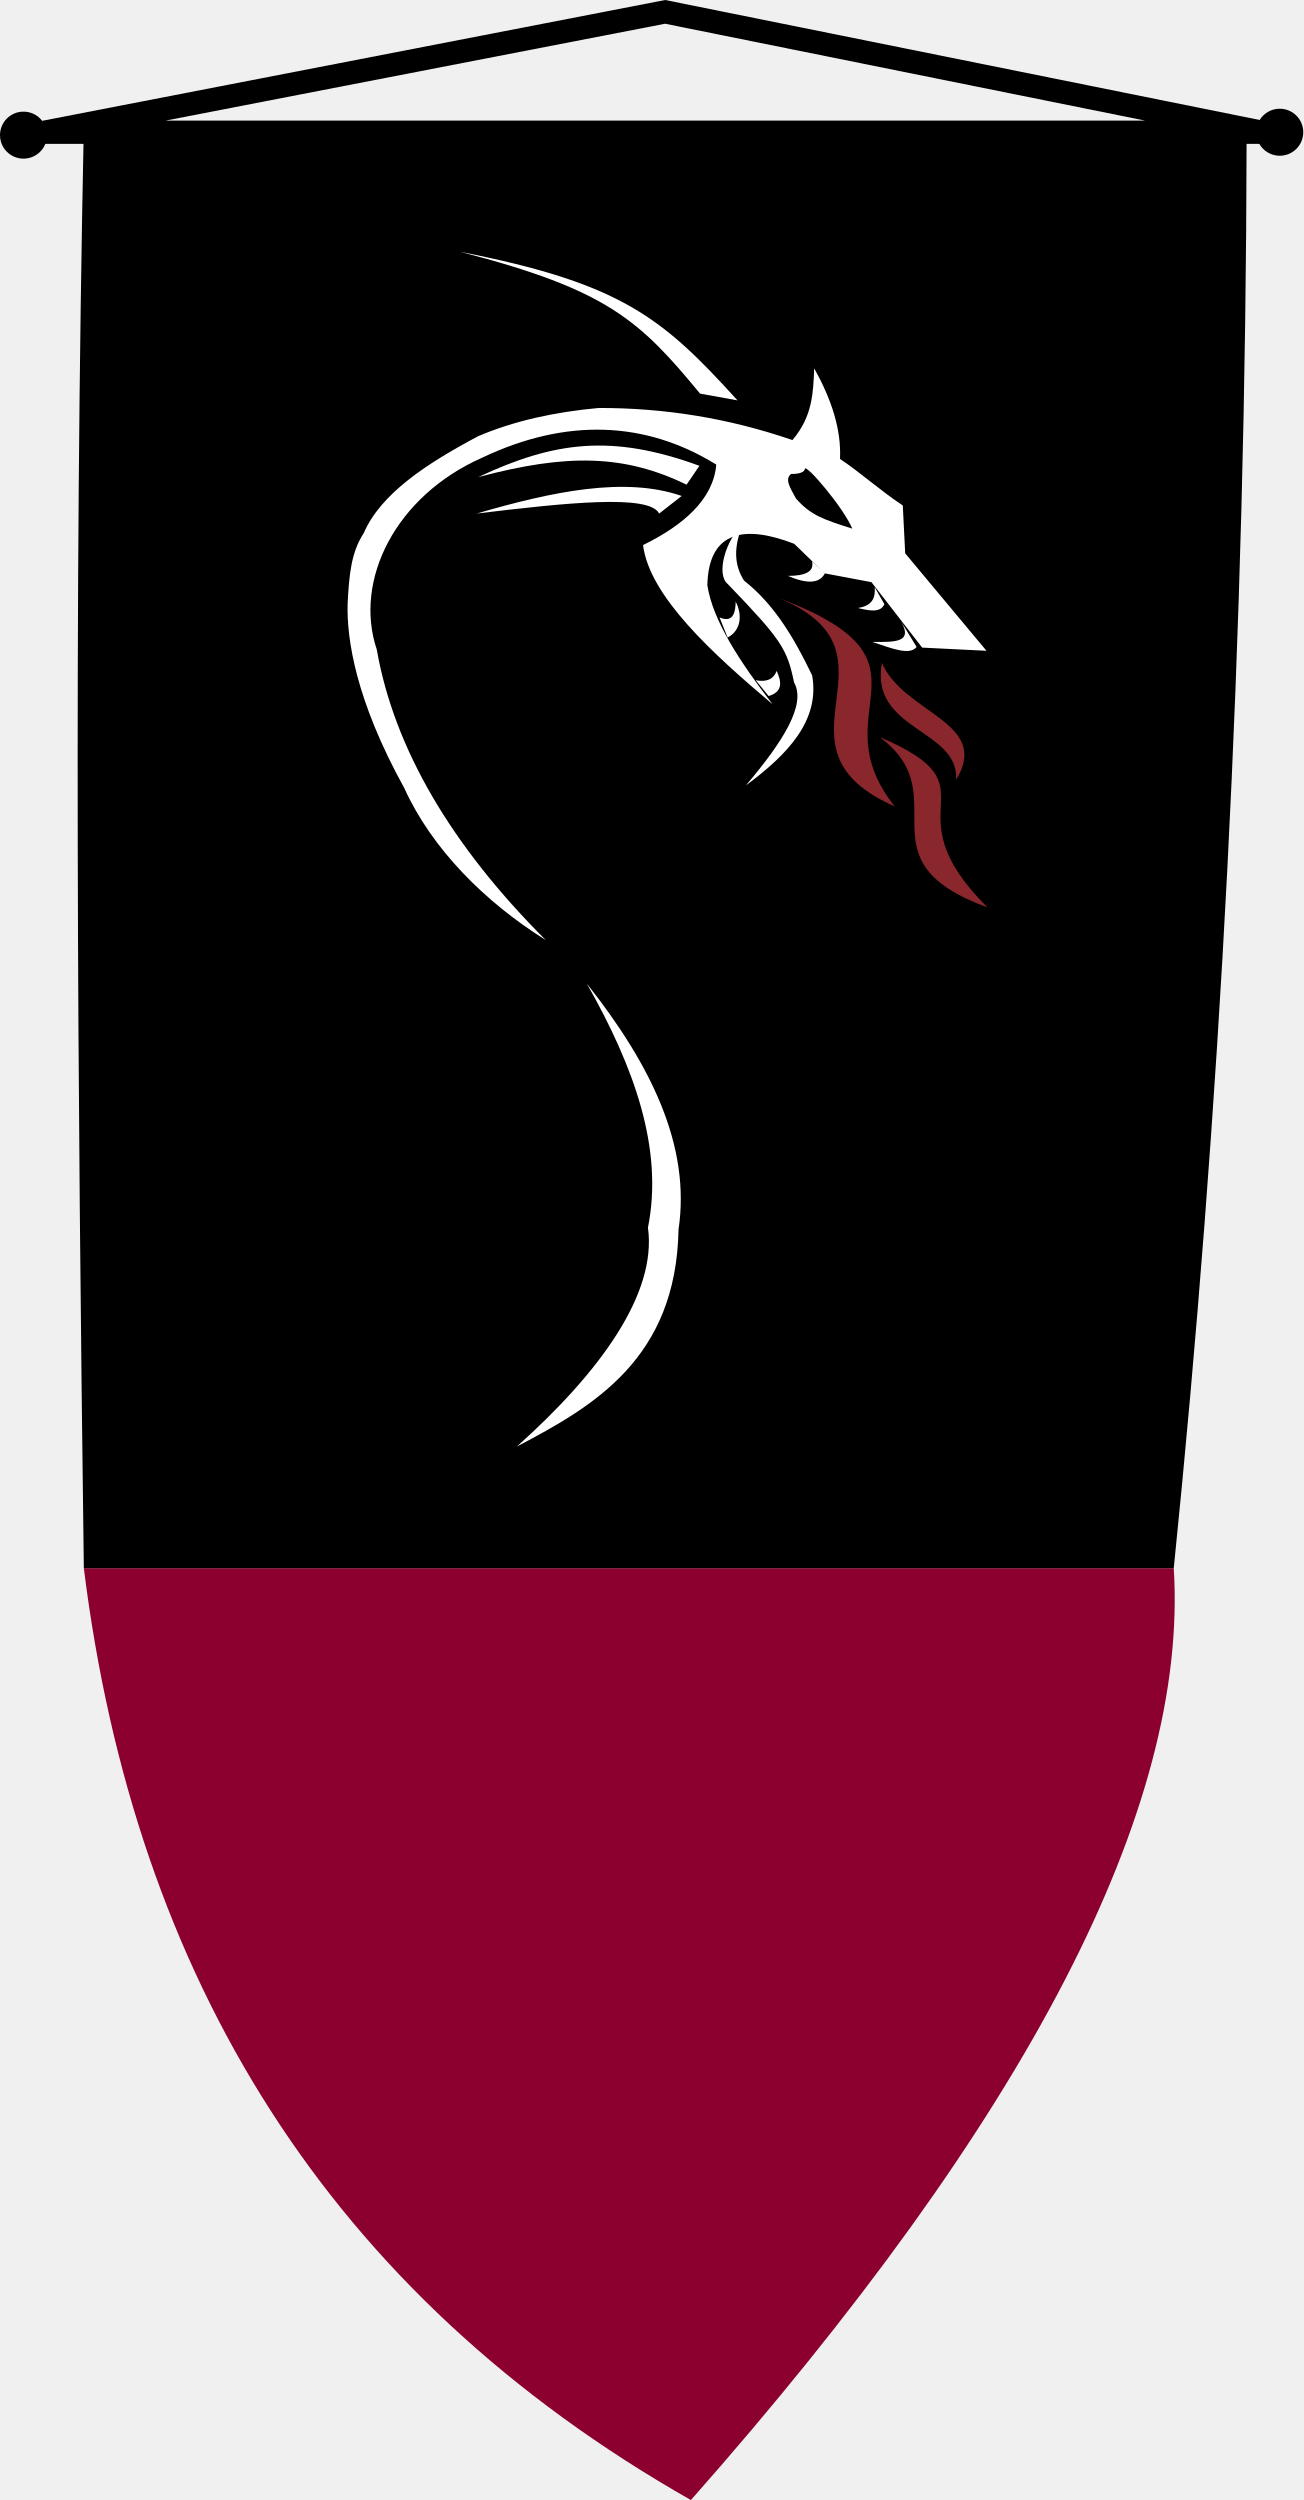
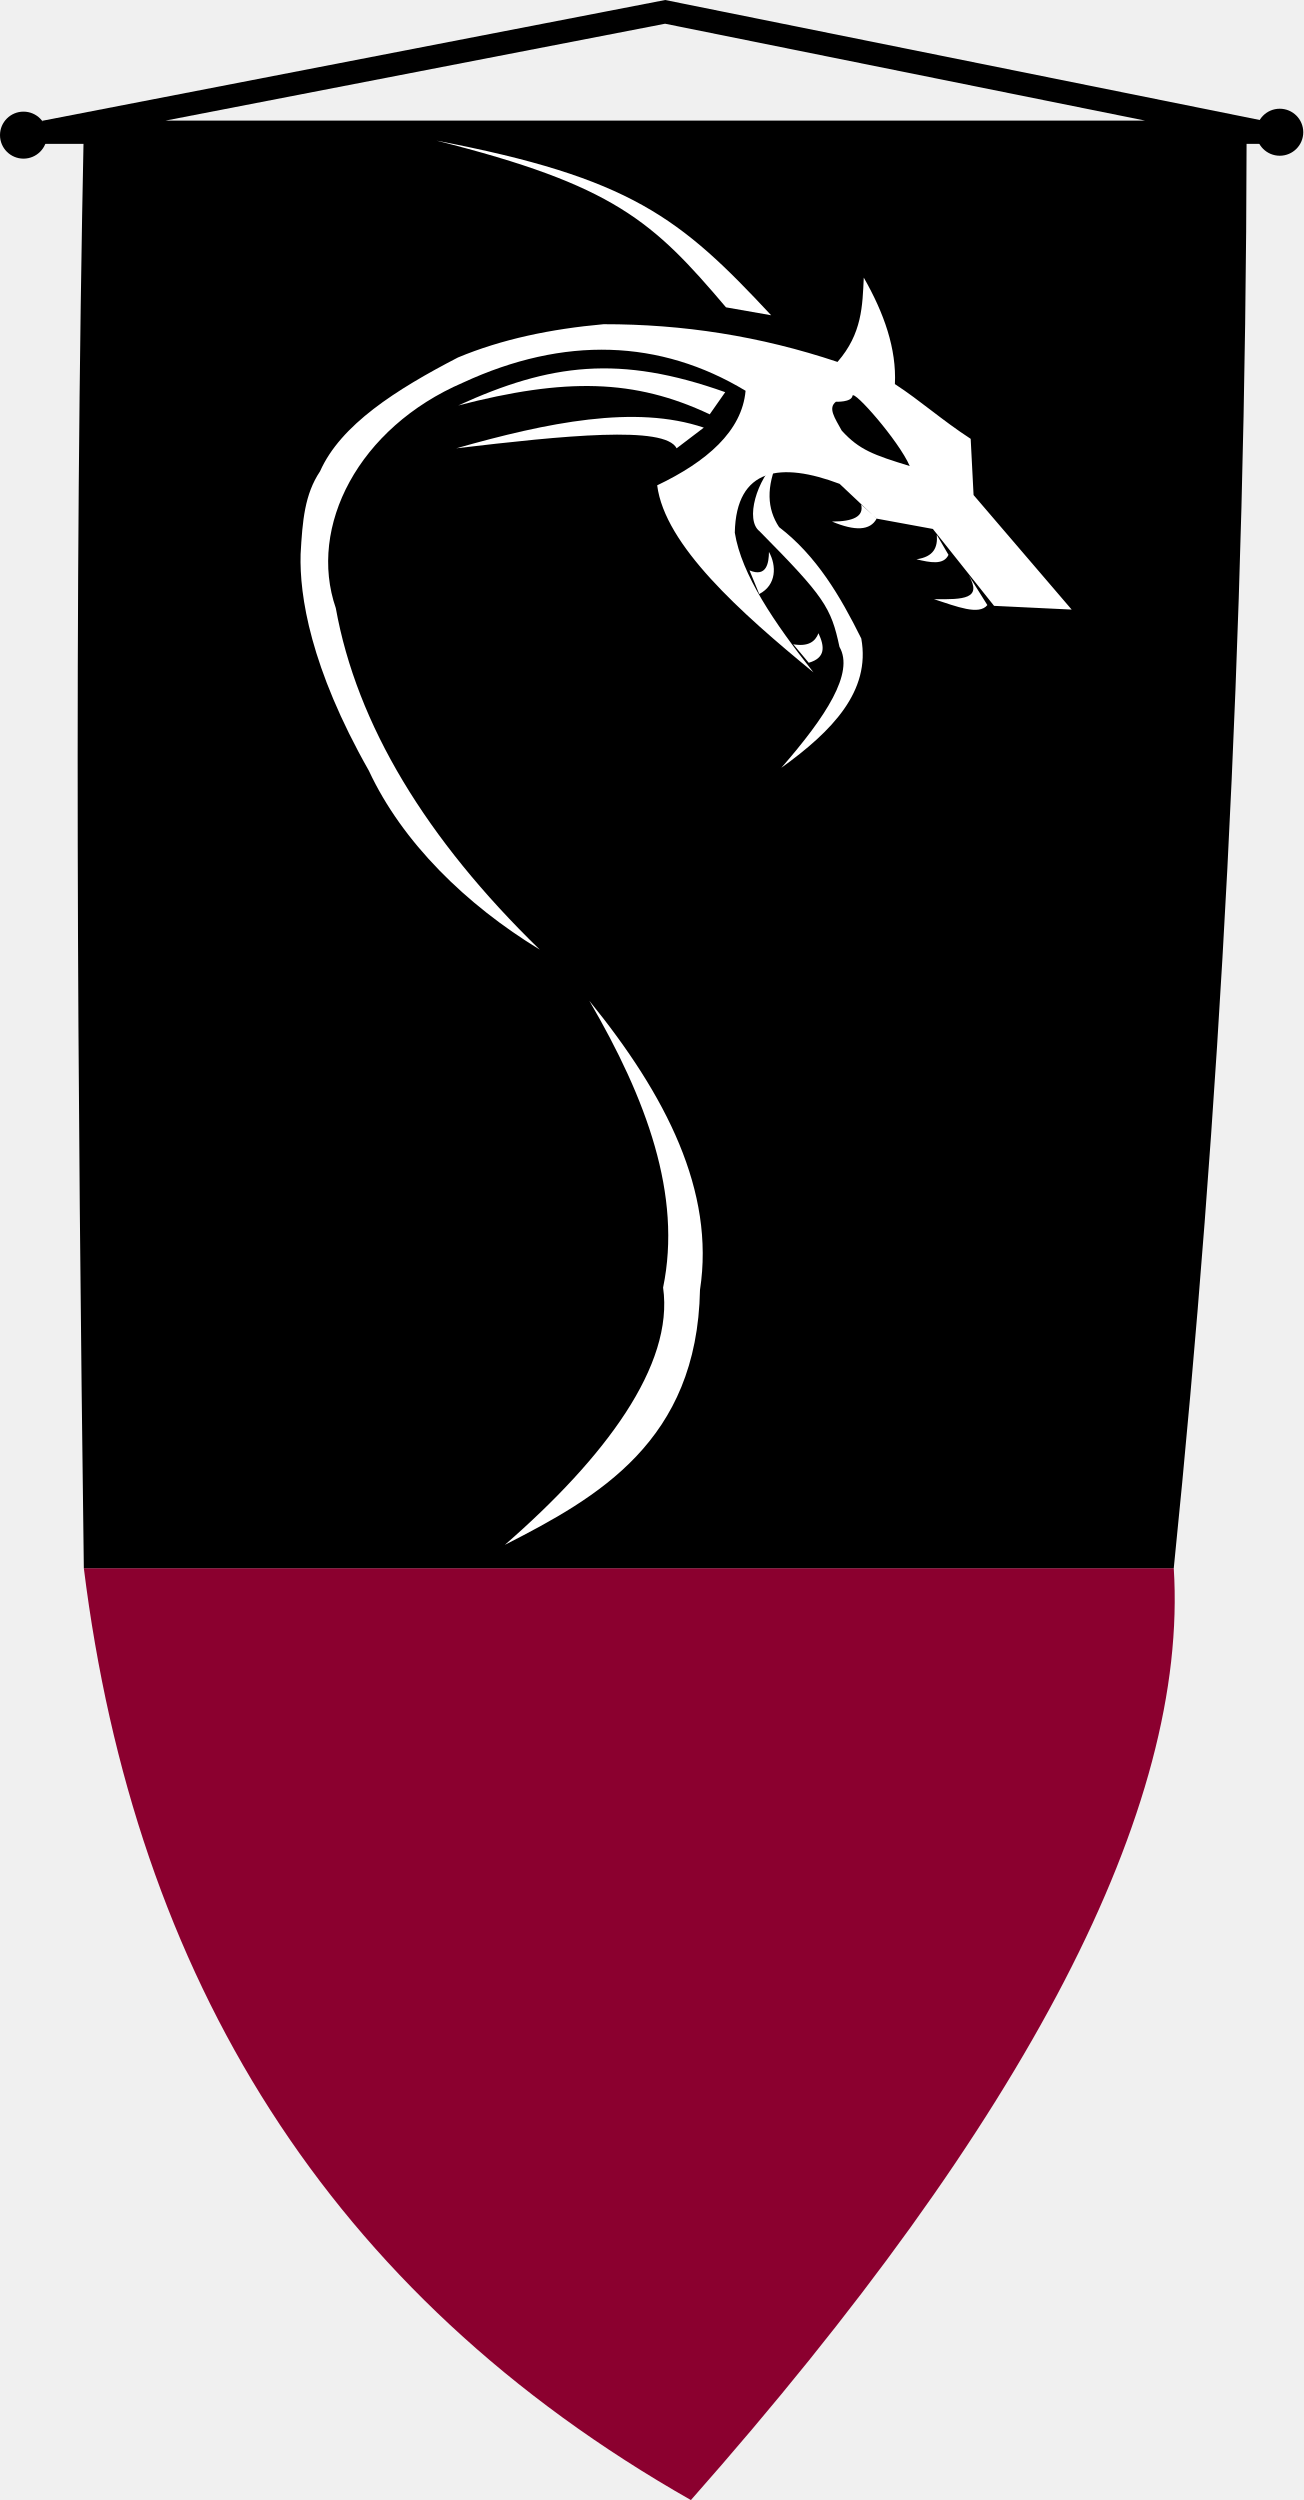
- <svg xmlns="http://www.w3.org/2000/svg" id="Layer_2" data-name="Layer 2" viewBox="0 0 224.02 429.73" version="1.1">
-   <defs id="defs31">
-     <style id="style29">.cls-1{fill:#8b002f;}.cls-2{fill:none;stroke:#000;stroke-width:4px;}</style>
-   </defs>
-   <path class="cls-1" d="M256,430.7c-62.42-35.48-95.6-89.91-104.35-160.18H339Q342.88,332.35,256,430.7Z" id="path33" transform="translate(-137.24 -0.96)" />
-   <path d="M351.48,22.7H151.65c-1.71,82.17-1.08,164.94,0,247.82H339c8-78.52,12.39-160.22,12.52-245.74" transform="translate(-137.24 -0.96)" id="path35" />
-   <polygon class="cls-2" points="219.98 22.73 7.63 22.73 114.33 2.04 216.85 22.73 219.98 22.73" id="polygon37" />
-   <circle cx="4.04" cy="23.23" r="4.04" id="circle39" />
-   <circle cx="219.98" cy="22.73" r="4.04" id="circle41" />
-   <g id="g372" transform="matrix(0.8980709,0,0,0.8693509,9.389086,20.34774)">
-     <g id="dragon-g1" style="fill:#ffffff;shape-rendering:geometricPrecision;text-rendering:geometricPrecision" transform="matrix(0.2082744,0,0,0.130814,42.35421,15.64881)">
-       <g id="dragon-g2" style="fill:#ffffff">
-         <path id="dragon-path1" d="M 433.5,306.6 C 364.2,181 326.7,129.8 178.6,82 313.9,139.3 343.5,185.6 399.1,296.4 Z" transform="translate(-9.308435)" fill="#050505" stroke="none" stroke-width="1" style="fill:#ffffff" />
+ <svg xmlns="http://www.w3.org/2000/svg" id="esh2jxi1yqzj1" viewBox="0 0 224.02 429.73" shape-rendering="geometricPrecision" text-rendering="geometricPrecision">
+   <style>#esh2jxi1yqzj19 {animation: esh2jxi1yqzj19_c_o 3000ms linear infinite normal forwards}@keyframes esh2jxi1yqzj19_c_o { 0% {opacity: 0} 10% {opacity: 0.5} 20% {opacity: 1} 50% {opacity: 0} 60% {opacity: 0.5} 70% {opacity: 1} 100% {opacity: 0} }#esh2jxi1yqzj20 {animation: esh2jxi1yqzj20_c_o 3000ms linear infinite normal forwards}@keyframes esh2jxi1yqzj20_c_o { 0% {opacity: 0} 20% {opacity: 0.5} 30% {opacity: 1} 50% {opacity: 0} 70% {opacity: 0.5} 80% {opacity: 1} 100% {opacity: 0} }#esh2jxi1yqzj21 {animation: esh2jxi1yqzj21_c_o 3000ms linear infinite normal forwards}@keyframes esh2jxi1yqzj21_c_o { 0% {opacity: 0} 30% {opacity: 0.5} 40% {opacity: 1} 50% {opacity: 0} 83.333% {opacity: 0.5} 90% {opacity: 1} 100% {opacity: 0} }</style>
+   <path id="esh2jxi1yqzj2" d="M256,430.7C193.58,395.22,160.4,340.79,151.65,270.52L339,270.52Q342.88,332.35,256,430.7Z" transform="matrix(1 0 0 1 -137.24 -0.96)" fill="rgb(139,0,47)" stroke="none" stroke-width="1" />
+   <path id="esh2jxi1yqzj3" d="M351.48,22.7L151.65,22.7C149.94,104.87,150.57,187.64,151.65,270.52L339,270.52C347,192,351.39,110.3,351.52,24.78" transform="matrix(1 0 0 1 -137.24 -0.96)" fill="rgb(0,0,0)" stroke="none" stroke-width="1" />
+   <polygon id="esh2jxi1yqzj4" points="219.98,22.73 7.63,22.73 114.33,2.04 216.85,22.73 219.98,22.73" fill="none" stroke="rgb(0,0,0)" stroke-width="4" />
+   <circle id="esh2jxi1yqzj5" r="4.04" transform="matrix(1 0 0 1 4.04 23.23)" fill="rgb(0,0,0)" stroke="none" stroke-width="1" />
+   <circle id="esh2jxi1yqzj6" r="4.04" transform="matrix(1 0 0 1 219.98 22.73)" fill="rgb(0,0,0)" stroke="none" stroke-width="1" />
+   <g id="esh2jxi1yqzj7" transform="matrix(0.225757 0 0 0.133662 36.794 13.2107)">
+     <g id="esh2jxi1yqzj8">
+       <path id="esh2jxi1yqzj9" d="M433.5,306.6C364.2,181,326.7,129.8,178.6,82C313.9,139.3,343.5,185.6,399.1,296.4Z" transform="matrix(1 0 0 1 -9.30844 0)" fill="rgb(255,255,255)" stroke="none" stroke-width="1" />
+     </g>
+   </g>
+   <g id="esh2jxi1yqzj10" transform="matrix(0.225757 0 0 0.133662 36.794 13.2107)">
+     <g id="esh2jxi1yqzj11">
+       <g id="esh2jxi1yqzj12">
+         <path id="esh2jxi1yqzj13" d="M389.2,405.5L377.4,434C320.2,388.4,267.6,386.8,185.9,422.6C256,368.5,308.8,357.2,389.2,405.5Z" fill="rgb(255,255,255)" stroke="none" stroke-width="1" />
+         <path id="esh2jxi1yqzj14" d="M372.9,451.1L352.2,477.7C343.4,448.1,266.5,461.3,184.4,477.7C254,444.4,320.7,421.3,372.9,451.1Z" fill="rgb(255,255,255)" stroke="none" stroke-width="1" />
+         <path id="esh2jxi1yqzj15" d="M429.6,492.1C420.3,527.7,421,555.3,430.2,579C458.7,615.9,476.7,667.5,492.8,722.3C500.1,789.9,470.8,841.3,431.9,888.6C466,822.6,487.6,766.4,476.2,733.1C469.8,682.2,464.7,668.7,415.3,584.3C404.3,569.8,412.9,518.2,429.6,492.1Z" fill="rgb(255,255,255)" stroke="none" stroke-width="1" />
+         <path id="esh2jxi1yqzj16" d="M248,1122.4C161.4,980.2,108.6,832.8,92.7,683.2C71.3,578.6,109.9,451.1,189.6,393.2C266.6,333,339.7,337.5,404.7,403.7C402,455.7,375,495,337.4,525.3C343.2,602.3,400.8,688.8,456.4,765.9C426.4,701.8,401.6,639.9,396.5,586.2C397.5,502.2,431.9,495.1,476.3,523.4L504.4,568.1L547.3,581.4L593.9,680.3L653,685.1L578.3,537.8L576.1,465.5C553.9,441.1,538.2,416.9,518.4,395.1C519.7,349.7,510.2,304,494.7,258.2C493.7,294.1,493.5,330.2,474.7,366.6C415.5,333.2,357,318,296.6,318.1C256.4,324.2,219,337.4,185.7,360.9C138.5,402.2,96.4,447.5,80.7,507.3C69,536.8,67.3,570.7,65.9,613.8C65,667,73.2,759.3,117.9,892.4C143.3,984.5,192,1064.8,248,1122.4ZM477.9,454.9C472.5,438.3,467.3,425.9,473.5,417.8C473.5,417.8,485.3,418.7,486.1,410.2C486.8,401.6,521.3,467.9,529.7,500.5C502.3,486.3,491.2,479.7,477.9,454.9ZM460.2,715.5C464.9,732.5,465.8,747.2,452.8,753.5L441,729.7C452.2,733,457.7,726.6,460.2,715.5ZM407.7,634.7C421,644.1,422.4,624.3,422.5,610.9C428.3,628.5,428.4,653.5,415.1,665.1ZM504.5,568.1C499.6,583.7,488,584.3,470.5,571.9C486.7,571.9,494.9,565.3,492.7,550ZM559.2,614.7C555.5,628.2,545.2,624.6,534.8,620.4C548,617.3,551.1,605,550.3,589ZM588.8,679.3C582.4,692.7,565.8,681.4,548.1,671.7C570.9,672.3,585,671.4,574.7,641.3Z" fill="rgb(255,255,255)" stroke="none" stroke-width="1" />
+         <path id="esh2jxi1yqzj17" d="M285.7,1188.1C344.3,1309.9,381.5,1433.2,370,1559.9C367.8,1754.8,292.3,1826.8,221.4,1887.9C297.9,1775.4,350.3,1656.8,341.9,1557C356.4,1438.3,329.3,1314.3,285.7,1188.1Z" fill="rgb(255,255,255)" stroke="none" stroke-width="1" />
      </g>
    </g>
-     <g id="dragon-g3" style="fill:#ffffff;shape-rendering:geometricPrecision;text-rendering:geometricPrecision" transform="matrix(0.2082744,0,0,0.130814,42.35421,15.64881)">
-       <g id="dragon-g4" style="fill:#ffffff">
-         <g id="dragon-g5" style="fill:#ffffff">
-           <path id="dragon-path2" d="M 389.2,405.5 377.4,434 C 320.2,388.4 267.6,386.8 185.9,422.6 256,368.5 308.8,357.2 389.2,405.5 Z" fill="#0b0909" stroke="none" stroke-width="1" style="fill:#ffffff" />
-           <path id="dragon-path3" d="m 372.9,451.1 -20.7,26.6 c -8.8,-29.6 -85.7,-16.4 -167.8,0 69.6,-33.3 136.3,-56.4 188.5,-26.6 z" fill="#0e0e0e" stroke="none" stroke-width="1" style="fill:#ffffff" />
-           <path id="dragon-path4" d="m 429.6,492.1 c -9.3,35.6 -8.6,63.2 0.6,86.9 28.5,36.9 46.5,88.5 62.6,143.3 7.3,67.6 -22,119 -60.9,166.3 34.1,-66 55.7,-122.2 44.3,-155.5 -6.4,-50.9 -11.5,-64.4 -60.9,-148.8 -11,-14.5 -2.4,-66.1 14.3,-92.2 z" fill="#191818" stroke="none" stroke-width="1" style="fill:#ffffff" />
-           <path id="dragon-path5" d="M 248,1122.4 C 161.4,980.2 108.6,832.8 92.7,683.2 c -21.4,-104.6 17.2,-232.1 96.9,-290 77,-60.2 150.1,-55.7 215.1,10.5 -2.7,52 -29.7,91.3 -67.3,121.6 5.8,77 63.4,163.5 119,240.6 -30,-64.1 -54.8,-126 -59.9,-179.7 1,-84 35.4,-91.1 79.8,-62.8 l 28.1,44.7 42.9,13.3 46.6,98.9 59.1,4.8 -74.7,-147.3 -2.2,-72.3 c -22.2,-24.4 -37.9,-48.6 -57.7,-70.4 1.3,-45.4 -8.2,-91.1 -23.7,-136.9 -1,35.9 -1.2,72 -20,108.4 C 415.5,333.2 357,318 296.6,318.1 256.4,324.2 219,337.4 185.7,360.9 138.5,402.2 96.4,447.5 80.7,507.3 69,536.8 67.3,570.7 65.9,613.8 c -0.9,53.2 7.3,145.5 52,278.6 25.4,92.1 74.1,172.4 130.1,230 z M 477.9,454.9 c -5.4,-16.6 -10.6,-29 -4.4,-37.1 0,0 11.8,0.9 12.6,-7.6 0.7,-8.6 35.2,57.7 43.6,90.3 -27.4,-14.2 -38.5,-20.8 -51.8,-45.6 z m -17.7,260.6 c 4.7,17 5.6,31.7 -7.4,38 L 441,729.7 c 11.2,3.3 16.7,-3.1 19.2,-14.2 z m -52.5,-80.8 c 13.3,9.4 14.7,-10.4 14.8,-23.8 5.8,17.6 5.9,42.6 -7.4,54.2 z m 96.8,-66.6 c -4.9,15.6 -16.5,16.2 -34,3.8 16.2,0 24.4,-6.6 22.2,-21.9 z m 54.7,46.6 c -3.7,13.5 -14,9.9 -24.4,5.7 13.2,-3.1 16.3,-15.4 15.5,-31.4 z m 29.6,64.6 c -6.4,13.4 -23,2.1 -40.7,-7.6 22.8,0.6 36.9,-0.3 26.6,-30.4 z" fill="#000000" stroke="none" stroke-width="1" style="fill:#ffffff" />
-           <path id="dragon-path6" d="m 285.7,1188.1 c 58.6,121.8 95.8,245.1 84.3,371.8 -2.2,194.9 -77.7,266.9 -148.6,328 76.5,-112.5 128.9,-231.1 120.5,-330.9 14.5,-118.7 -12.6,-242.7 -56.2,-368.9 z" fill="#0e0d0d" stroke="none" stroke-width="1" style="fill:#ffffff" />
-         </g>
-       </g>
-     </g>
-     <g id="dragon-g6" style="shape-rendering:geometricPrecision;text-rendering:geometricPrecision" transform="matrix(0.2082744,0,0,0.130814,42.35421,15.64881)">
-       <path id="dragon-path7" d="m 464.2,606.6 c 152.8,96.7 33.6,167.2 104.5,313.8 l 0.5,0.3 C 445.1,831.6 583.2,692.1 464.9,607.3" fill="#89272d" stroke="none" stroke-width="1" />
-       <path id="dragon-path8" d="m 625.5,879.1 c 31.4,-86.3 -48.4,-99 -68.6,-175.7 -11.4,102 70.4,99.9 68.2,175.8" fill="#89272d" stroke="none" stroke-width="1" />
-       <path id="dragon-path9" d="m 555.5,815.9 c 110.3,78.1 5.3,104.3 98.2,256.8 l 0.6,0.5 C 534.8,1002 626.4,906.3 556.5,817.6" fill="#89272d" stroke="none" stroke-width="1" />
-     </g>
+   </g>
+   <g id="esh2jxi1yqzj18" transform="matrix(0.345593 0 0 0.19351 -18.8335 -23.0927)">
+     <path id="esh2jxi1yqzj19" d="M464.2,606.6C617,703.3,497.8,773.8,568.7,920.4L569.2,920.7C445.1,831.6,583.2,692.1,464.9,607.3" opacity="0" fill="rgb(137,39,45)" stroke="none" stroke-width="1" />
+     <path id="esh2jxi1yqzj20" d="M625.5,879.1C656.9,792.8,577.1,780.1,556.9,703.4C545.5,805.4,627.3,803.3,625.1,879.2" opacity="0" fill="rgb(137,39,45)" stroke="none" stroke-width="1" />
+     <path id="esh2jxi1yqzj21" d="M555.5,815.9C665.8,894,560.8,920.2,653.7,1072.7L654.3,1073.2C534.8,1002,626.4,906.3,556.5,817.6" opacity="0" fill="rgb(137,39,45)" stroke="none" stroke-width="1" />
  </g>
</svg>
